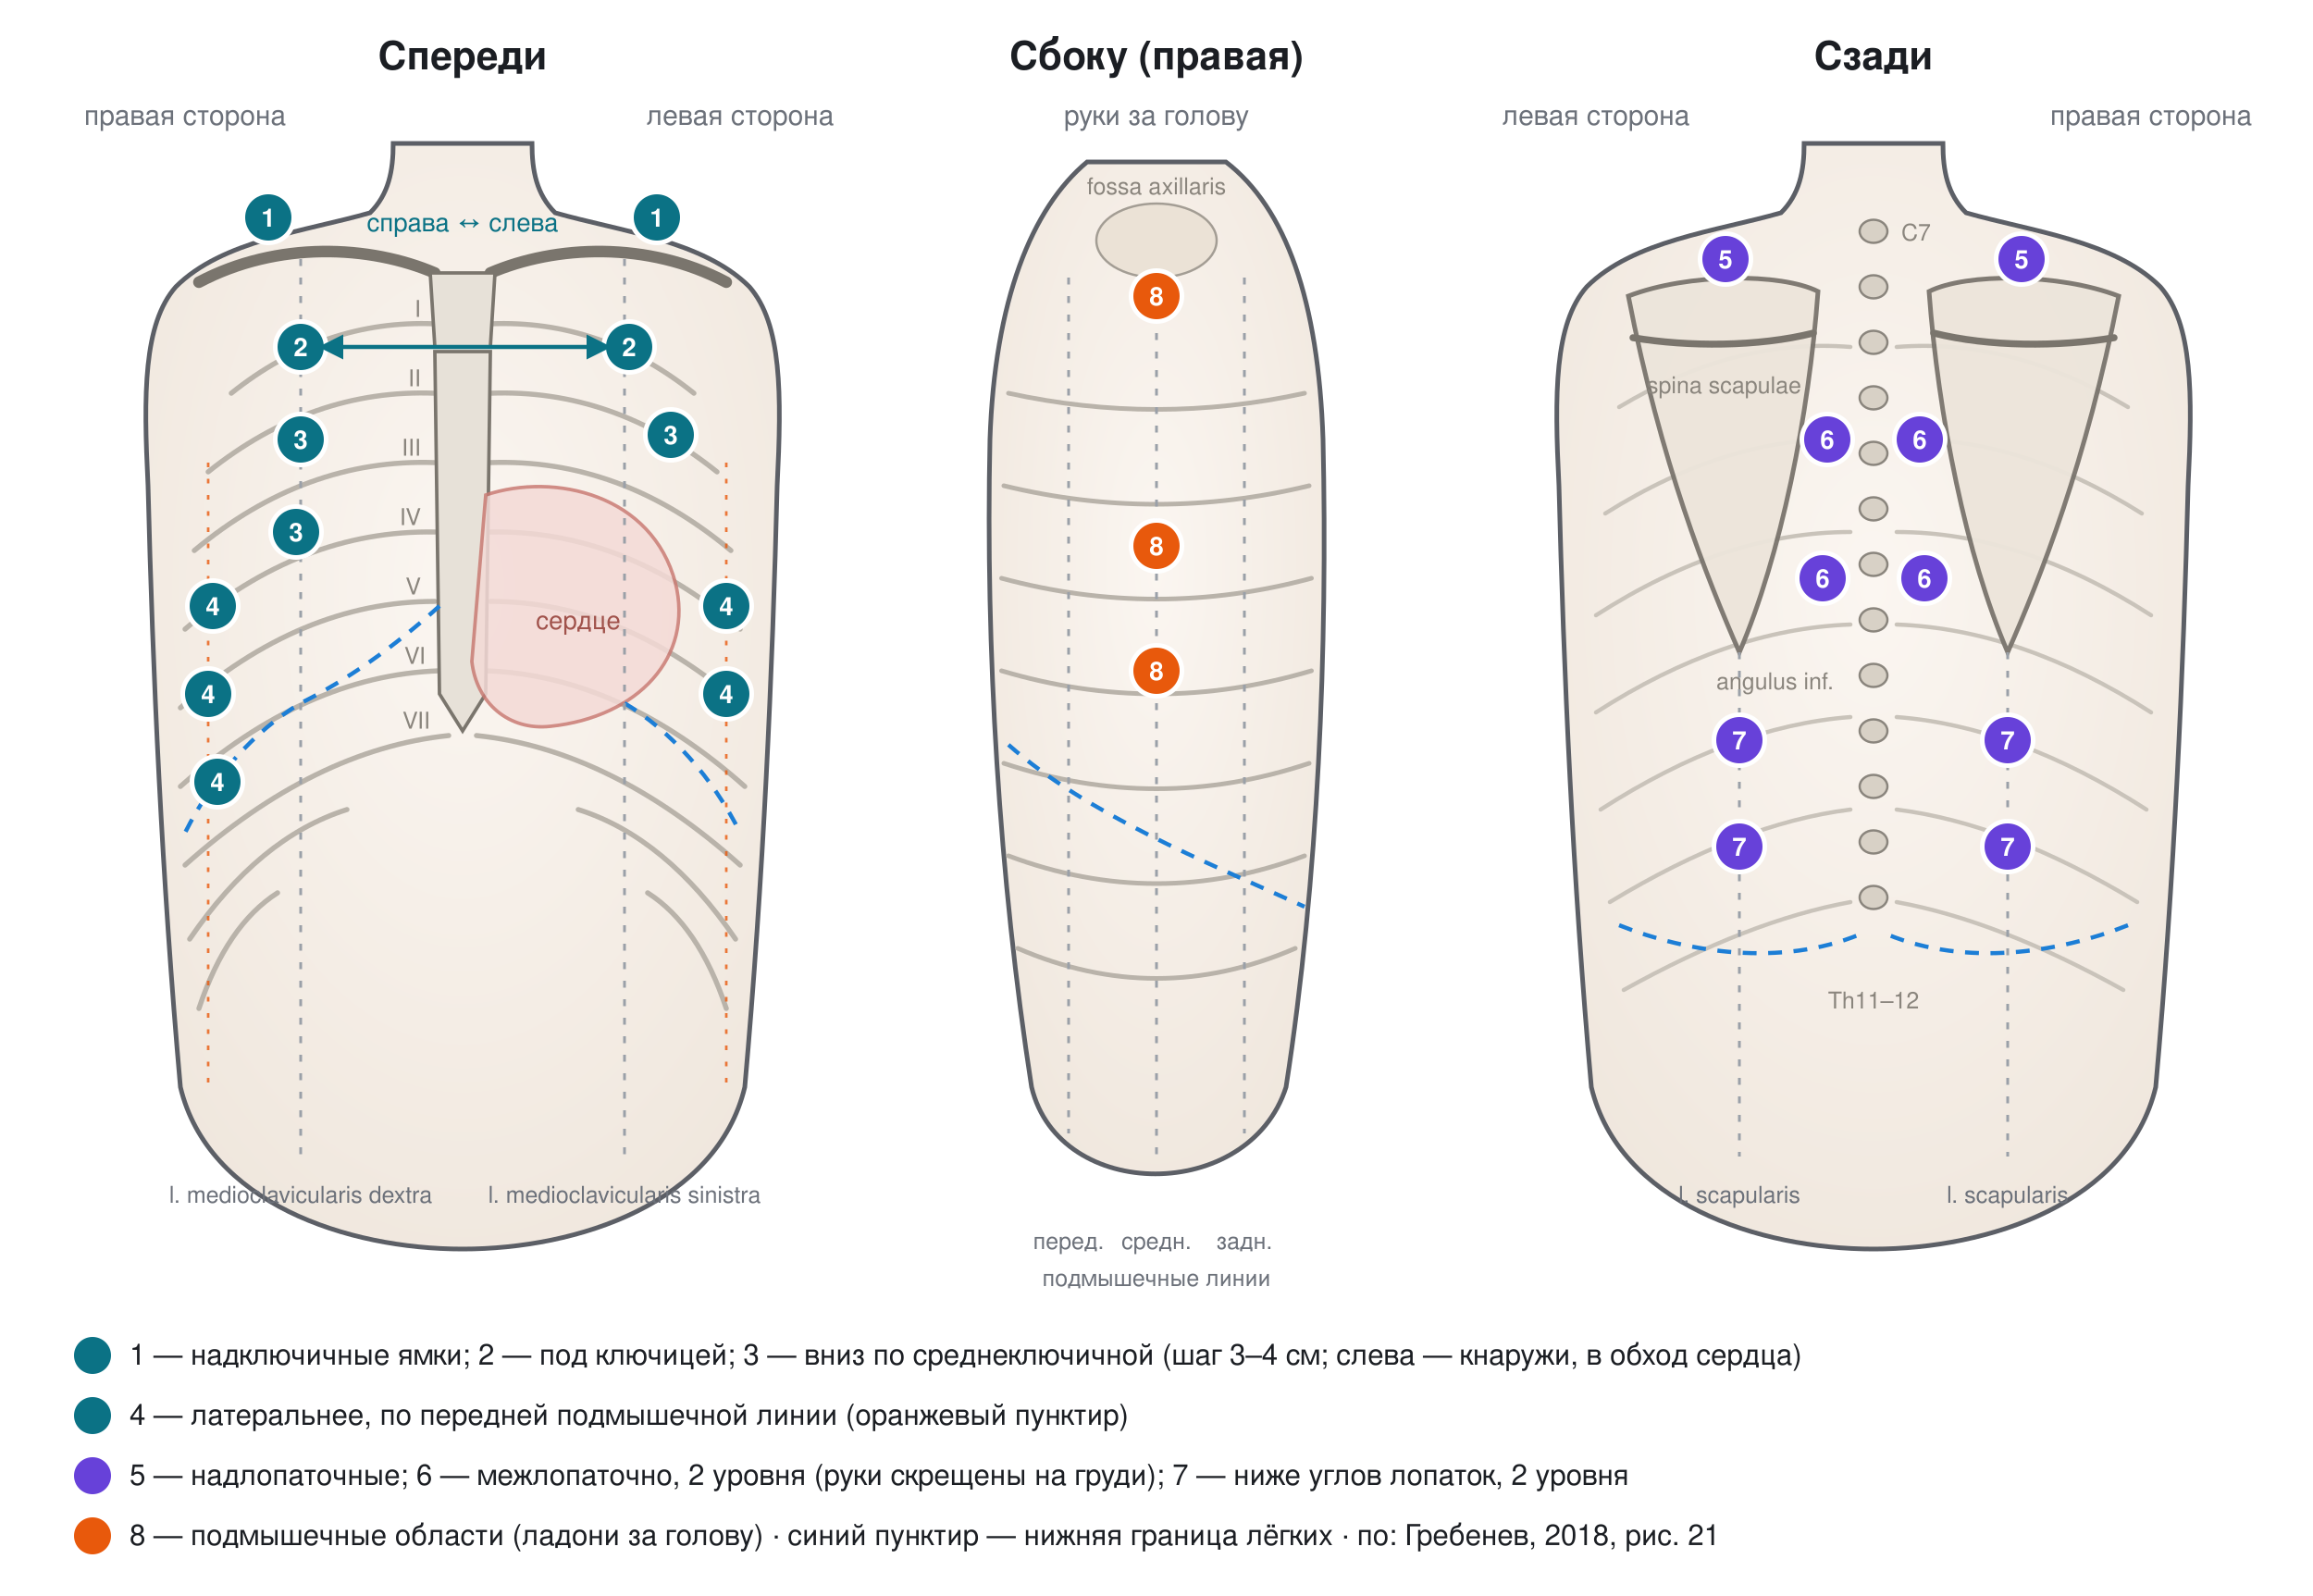
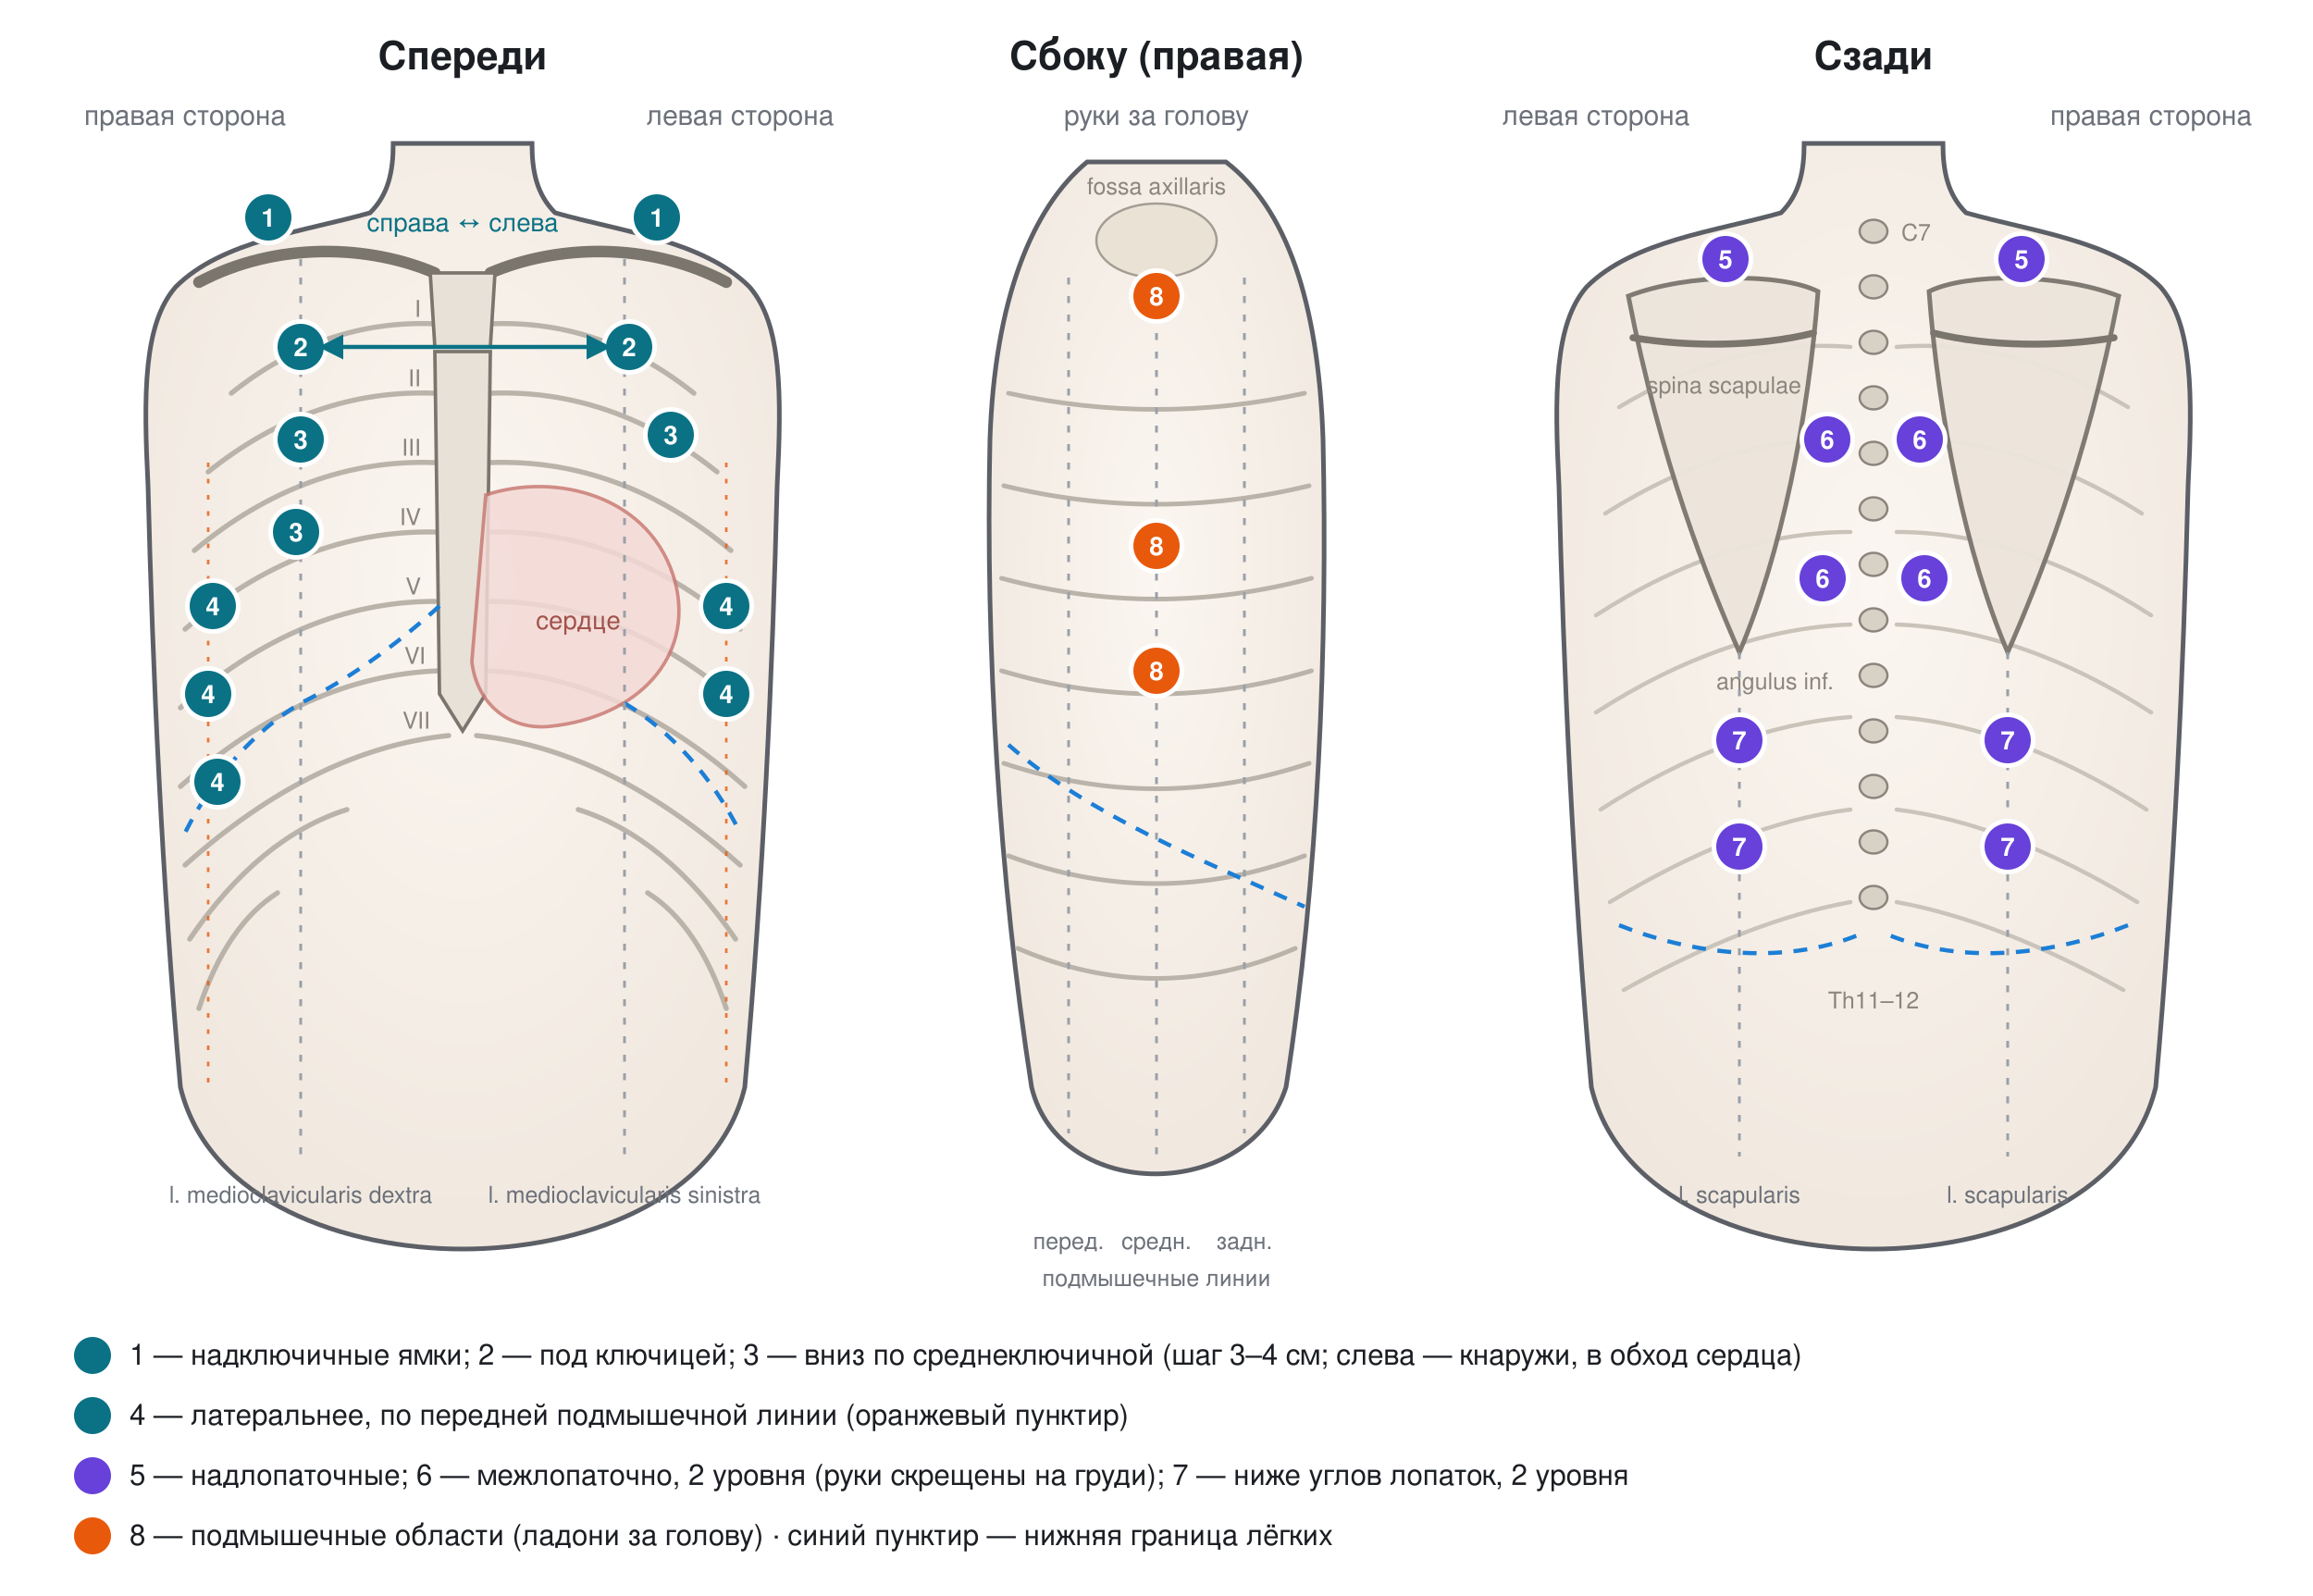
<svg xmlns="http://www.w3.org/2000/svg" viewBox="0 0 1000 690" font-family="Helvetica, Arial, sans-serif" font-size="13">
  <defs>
    <radialGradient id="skin" cx="50%" cy="40%" r="70%">
      <stop offset="0%" stop-color="#fbf6f1" />
      <stop offset="100%" stop-color="#efe6dc" />
    </radialGradient>
    <g id="pt">
      <circle r="11" fill="#0b7285" stroke="#ffffff" stroke-width="2" />
    </g>
    <g id="ptL">
      <circle r="11" fill="#e8590c" stroke="#ffffff" stroke-width="2" />
    </g>
    <g id="ptB">
      <circle r="11" fill="#6741d9" stroke="#ffffff" stroke-width="2" />
    </g>
  </defs>
  <rect width="1000" height="700" fill="#ffffff" />
  <text x="200" y="30" text-anchor="middle" font-size="17" font-weight="bold" fill="#1b1e23">Спереди</text>
  <text x="80" y="54" text-anchor="middle" font-size="12" fill="#6c717a">правая сторона</text>
  <text x="320" y="54" text-anchor="middle" font-size="12" fill="#6c717a">левая сторона</text>
  <path d="M170 62 C170 74 168 84 160 92 C132 100 96 104 76 124 C62 140 62 170 64 210            C66 290 70 380 78 470 C90 520 150 540 200 540 C250 540 310 520 322 470            C330 380 334 290 336 210 C338 170 338 140 324 124 C304 104 268 100 240 92            C232 84 230 74 230 62 Z" fill="url(#skin)" stroke="#5c5f66" stroke-width="2" />
  <g fill="none" stroke="#b9b3aa" stroke-width="2.2" stroke-linecap="round">
    <path d="M188 140 Q140 138 100 170" />
    <path d="M212 140 Q260 138 300 170" />
    <path d="M188 170 Q135 168 90 204" />
    <path d="M212 170 Q265 168 310 204" />
    <path d="M188 200 Q132 198 84 238" />
    <path d="M212 200 Q268 198 316 238" />
    <path d="M188 230 Q130 229 80 272" />
    <path d="M212 230 Q270 229 320 272" />
    <path d="M188 260 Q130 260 78 306" />
    <path d="M212 260 Q270 260 322 306" />
    <path d="M190 290 Q132 292 78 340" />
    <path d="M210 290 Q268 292 322 340" />
    <path d="M194 318 Q136 324 80 374" />
    <path d="M206 318 Q264 324 320 374" />
    <path d="M150 350 Q112 362 82 406" />
    <path d="M250 350 Q288 362 318 406" />
    <path d="M120 386 Q98 400 86 436" />
    <path d="M280 386 Q302 400 314 436" />
  </g>
  <g font-size="10" fill="#8a857d" text-anchor="end">
    <text x="182" y="137">I</text>
    <text x="182" y="167">II</text>
    <text x="182" y="197">III</text>
    <text x="182" y="227">IV</text>
    <text x="182" y="257">V</text>
    <text x="184" y="287">VI</text>
    <text x="186" y="315">VII</text>
  </g>
  <path d="M188 118 C160 106 120 104 86 122" fill="none" stroke="#7a756d" stroke-width="5" stroke-linecap="round" />
  <path d="M212 118 C240 106 280 104 314 122" fill="none" stroke="#7a756d" stroke-width="5" stroke-linecap="round" />
  <path d="M186 118 L214 118 L212 150 L188 150 Z" fill="#e7e1d8" stroke="#7a756d" stroke-width="1.5" />
  <path d="M188 152 L212 152 L210 300 L200 316 L190 300 Z" fill="#e7e1d8" stroke="#7a756d" stroke-width="1.5" />
  <path d="M210 214 C240 204 282 214 292 252 C300 284 276 310 238 314 C220 316 206 304 204 286 Z" fill="#f3d9d6" stroke="#c97a73" stroke-width="1.5" opacity="0.85" />
  <text x="250" y="272" text-anchor="middle" font-size="11" fill="#a0524b">сердце</text>
  <path d="M190 262 C170 280 150 294 130 304 C110 316 92 336 80 360" fill="none" stroke="#1c7ed6" stroke-width="1.8" stroke-dasharray="6 5" />
  <path d="M270 304 C290 316 308 336 320 360" fill="none" stroke="#1c7ed6" stroke-width="1.8" stroke-dasharray="6 5" />
  <g stroke="#9aa0a8" stroke-width="1.2" stroke-dasharray="3 5">
    <line x1="130" y1="112" x2="130" y2="500" />
    <line x1="270" y1="112" x2="270" y2="500" />
  </g>
  <g stroke="#e8590c" stroke-width="1.1" stroke-dasharray="2 5" opacity="0.8">
    <line x1="90" y1="200" x2="90" y2="470" />
    <line x1="314" y1="200" x2="314" y2="470" />
  </g>
  <text x="130" y="520" text-anchor="middle" font-size="10" fill="#6c717a">l. medioclavicularis dextra</text>
  <text x="270" y="520" text-anchor="middle" font-size="10" fill="#6c717a">l. medioclavicularis sinistra</text>
  <use href="#pt" x="116" y="94" />
  <use href="#pt" x="284" y="94" />
  <use href="#pt" x="130" y="150" />
  <use href="#pt" x="272" y="150" />
  <use href="#pt" x="130" y="190" />
  <use href="#pt" x="128" y="230" />
  <use href="#pt" x="290" y="188" />
  <use href="#pt" x="92" y="262" />
  <use href="#pt" x="90" y="300" />
  <use href="#pt" x="94" y="338" />
  <use href="#pt" x="314" y="262" />
  <use href="#pt" x="314" y="300" />
  <g fill="#fff" font-size="11" font-weight="bold" text-anchor="middle">
    <text x="116" y="98">1</text>
    <text x="284" y="98">1</text>
    <text x="130" y="154">2</text>
    <text x="272" y="154">2</text>
    <text x="130" y="194">3</text>
    <text x="128" y="234">3</text>
    <text x="290" y="192">3</text>
    <text x="92" y="266">4</text>
    <text x="90" y="304">4</text>
    <text x="94" y="342">4</text>
    <text x="314" y="266">4</text>
    <text x="314" y="304">4</text>
  </g>
  <path d="M143 150 L259 150" stroke="#0b7285" stroke-width="1.8" marker-start="url(#arr)" marker-end="url(#arr)" />
  <text x="200" y="100" text-anchor="middle" font-size="11" fill="#0b7285">справа ↔ слева</text>
  <text x="500" y="30" text-anchor="middle" font-size="17" font-weight="bold" fill="#1b1e23">Сбоку (правая)</text>
  <text x="500" y="54" text-anchor="middle" font-size="12" fill="#6c717a">руки за голову</text>
  <path d="M470 70 C446 90 430 130 428 190 C426 280 432 380 446 470 C458 520 540 520 556 470            C570 380 574 280 572 190 C570 130 556 90 530 70 Z" fill="url(#skin)" stroke="#5c5f66" stroke-width="2" />
  <ellipse cx="500" cy="104" rx="26" ry="16" fill="#ebe2d6" stroke="#a39d94" />
  <text x="500" y="84" text-anchor="middle" font-size="10" fill="#8a857d">fossa axillaris</text>
  <g fill="none" stroke="#b9b3aa" stroke-width="2" stroke-linecap="round">
    <path d="M436 170 Q500 184 564 170" />
    <path d="M434 210 Q500 226 566 210" />
    <path d="M433 250 Q500 268 567 250" />
    <path d="M433 290 Q500 310 567 290" />
    <path d="M434 330 Q500 352 566 330" />
    <path d="M436 370 Q500 394 564 370" />
    <path d="M440 410 Q500 436 560 410" />
  </g>
  <g stroke="#9aa0a8" stroke-width="1.2" stroke-dasharray="3 5">
    <line x1="462" y1="120" x2="462" y2="490" />
    <line x1="500" y1="120" x2="500" y2="500" />
    <line x1="538" y1="120" x2="538" y2="490" />
  </g>
  <g font-size="10" fill="#6c717a" text-anchor="middle">
    <text x="462" y="540">перед.</text>
    <text x="500" y="540">средн.</text>
    <text x="538" y="540">задн.</text>
    <text x="500" y="556">подмышечные линии</text>
  </g>
  <path d="M436 322 C470 352 520 372 564 392" fill="none" stroke="#1c7ed6" stroke-width="1.8" stroke-dasharray="6 5" />
  <use href="#ptL" x="500" y="128" />
  <use href="#ptL" x="500" y="236" />
  <use href="#ptL" x="500" y="290" />
  <g fill="#fff" font-size="11" font-weight="bold" text-anchor="middle">
    <text x="500" y="132">8</text>
    <text x="500" y="240">8</text>
    <text x="500" y="294">8</text>
  </g>
  <text x="810" y="30" text-anchor="middle" font-size="17" font-weight="bold" fill="#1b1e23">Сзади</text>
  <text x="690" y="54" text-anchor="middle" font-size="12" fill="#6c717a">левая сторона</text>
  <text x="930" y="54" text-anchor="middle" font-size="12" fill="#6c717a">правая сторона</text>
  <path d="M780 62 C780 74 778 84 770 92 C742 100 706 104 686 124 C672 140 672 170 674 210            C676 290 680 380 688 470 C700 520 760 540 810 540 C860 540 920 520 932 470            C940 380 944 290 946 210 C948 170 948 140 934 124 C914 104 878 100 850 92            C842 84 840 74 840 62 Z" fill="url(#skin)" stroke="#5c5f66" stroke-width="2" />
  <g fill="#d8d1c6" stroke="#8a857d" stroke-width="1">
    <ellipse cx="810" cy="100" rx="6" ry="5" />
    <ellipse cx="810" cy="124" rx="6" ry="5" />
    <ellipse cx="810" cy="148" rx="6" ry="5" />
    <ellipse cx="810" cy="172" rx="6" ry="5" />
    <ellipse cx="810" cy="196" rx="6" ry="5" />
    <ellipse cx="810" cy="220" rx="6" ry="5" />
    <ellipse cx="810" cy="244" rx="6" ry="5" />
    <ellipse cx="810" cy="268" rx="6" ry="5" />
    <ellipse cx="810" cy="292" rx="6" ry="5" />
    <ellipse cx="810" cy="316" rx="6" ry="5" />
    <ellipse cx="810" cy="340" rx="6" ry="5" />
    <ellipse cx="810" cy="364" rx="6" ry="5" />
    <ellipse cx="810" cy="388" rx="6" ry="5" />
  </g>
  <text x="822" y="104" font-size="10" fill="#8a857d">C7</text>
  <text x="810" y="436" text-anchor="middle" font-size="10" fill="#8a857d">Th11–12</text>
  <g fill="none" stroke="#c9c3ba" stroke-width="1.8" stroke-linecap="round">
    <path d="M800 150 Q750 146 700 176" />
    <path d="M820 150 Q870 146 920 176" />
    <path d="M800 190 Q748 188 694 222" />
    <path d="M820 190 Q872 188 926 222" />
    <path d="M800 230 Q746 230 690 266" />
    <path d="M820 230 Q874 230 930 266" />
    <path d="M800 270 Q746 272 690 308" />
    <path d="M820 270 Q874 272 930 308" />
    <path d="M800 310 Q748 314 692 350" />
    <path d="M820 310 Q872 314 928 350" />
    <path d="M800 350 Q752 356 696 390" />
    <path d="M820 350 Q868 356 924 390" />
    <path d="M800 390 Q756 398 702 428" />
    <path d="M820 390 Q864 398 918 428" />
  </g>
  <path d="M704 128 C730 118 770 118 786 126 C782 180 770 240 752 282 C738 250 718 200 704 128 Z" fill="#ece5da" stroke="#7a756d" stroke-width="2" opacity="0.95" />
  <path d="M916 128 C890 118 850 118 834 126 C838 180 850 240 868 282 C882 250 902 200 916 128 Z" fill="#ece5da" stroke="#7a756d" stroke-width="2" opacity="0.95" />
  <path d="M784 144 C760 150 730 150 706 146" fill="none" stroke="#7a756d" stroke-width="3" stroke-linecap="round" />
  <path d="M836 144 C860 150 890 150 914 146" fill="none" stroke="#7a756d" stroke-width="3" stroke-linecap="round" />
  <text x="712" y="170" font-size="10" fill="#8a857d">spina scapulae</text>
  <text x="742" y="298" font-size="10" fill="#8a857d">angulus inf.</text>
  <g stroke="#9aa0a8" stroke-width="1.2" stroke-dasharray="3 5">
    <line x1="752" y1="282" x2="752" y2="500" />
    <line x1="868" y1="282" x2="868" y2="500" />
  </g>
  <text x="752" y="520" text-anchor="middle" font-size="10" fill="#6c717a">l. scapularis</text>
  <text x="868" y="520" text-anchor="middle" font-size="10" fill="#6c717a">l. scapularis</text>
  <path d="M700 400 C730 412 770 418 804 404" fill="none" stroke="#1c7ed6" stroke-width="1.8" stroke-dasharray="6 5" />
  <path d="M920 400 C890 412 850 418 816 404" fill="none" stroke="#1c7ed6" stroke-width="1.8" stroke-dasharray="6 5" />
  <use href="#ptB" x="746" y="112" />
  <use href="#ptB" x="874" y="112" />
  <use href="#ptB" x="790" y="190" />
  <use href="#ptB" x="830" y="190" />
  <use href="#ptB" x="788" y="250" />
  <use href="#ptB" x="832" y="250" />
  <use href="#ptB" x="752" y="320" />
  <use href="#ptB" x="868" y="320" />
  <use href="#ptB" x="752" y="366" />
  <use href="#ptB" x="868" y="366" />
  <g fill="#fff" font-size="11" font-weight="bold" text-anchor="middle">
    <text x="746" y="116">5</text>
    <text x="874" y="116">5</text>
    <text x="790" y="194">6</text>
    <text x="830" y="194">6</text>
    <text x="788" y="254">6</text>
    <text x="832" y="254">6</text>
    <text x="752" y="324">7</text>
    <text x="868" y="324">7</text>
    <text x="752" y="370">7</text>
    <text x="868" y="370">7</text>
  </g>
  <g font-size="12.5" fill="#1b1e23">
    <circle cx="40" cy="586" r="8" fill="#0b7285" />
    <text x="56" y="590">1 — надключичные ямки; 2 — под ключицей; 3 — вниз по среднеключичной (шаг 3–4 см; слева — кнаружи, в обход сердца)</text>
    <circle cx="40" cy="612" r="8" fill="#0b7285" />
    <text x="56" y="616">4 — латеральнее, по передней подмышечной линии (оранжевый пунктир)</text>
    <circle cx="40" cy="638" r="8" fill="#6741d9" />
    <text x="56" y="642">5 — надлопаточные; 6 — межлопаточно, 2 уровня (руки скрещены на груди); 7 — ниже углов лопаток, 2 уровня</text>
    <circle cx="40" cy="664" r="8" fill="#e8590c" />
-     <text x="56" y="668">8 — подмышечные области (ладони за голову) · синий пунктир — нижняя граница лёгких · по: Гребенев, 2018, рис. 21</text>
+     <text x="56" y="668">8 — подмышечные области (ладони за голову) · синий пунктир — нижняя граница лёгких</text>
  </g>
  <defs>
    <marker id="arr" viewBox="0 0 10 10" refX="5" refY="5" markerWidth="6" markerHeight="6" orient="auto-start-reverse">
      <path d="M0 0 L10 5 L0 10 Z" fill="#0b7285" />
    </marker>
  </defs>
</svg>
